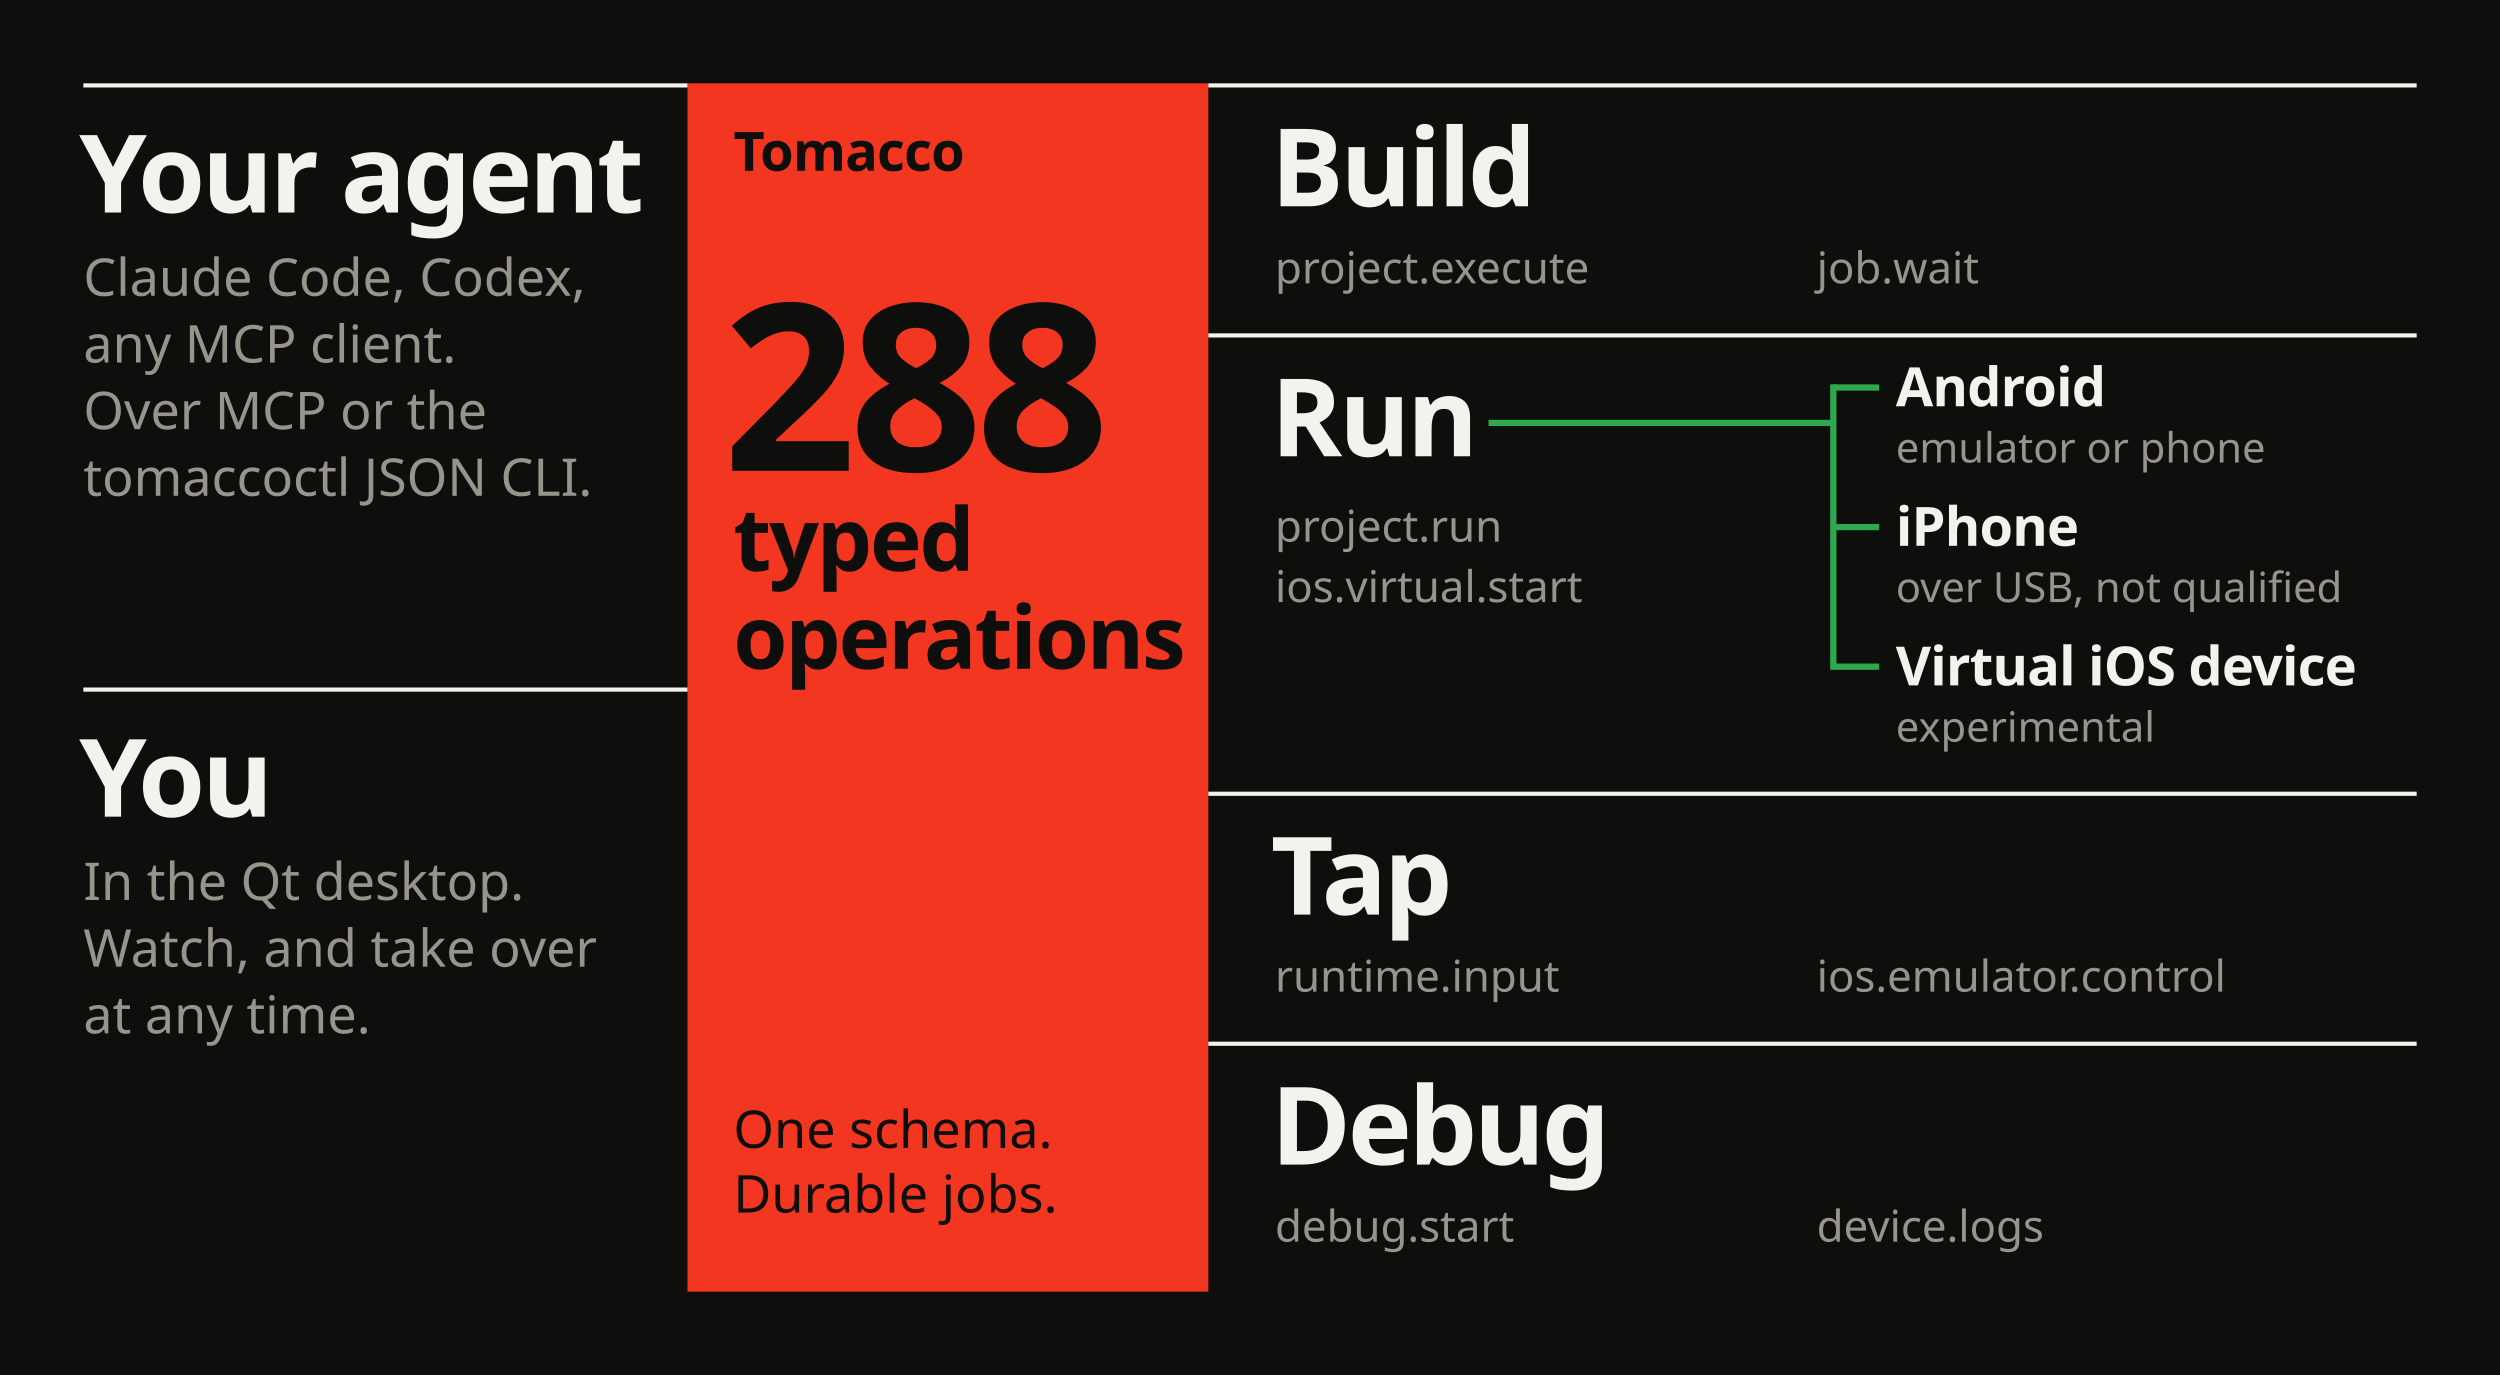
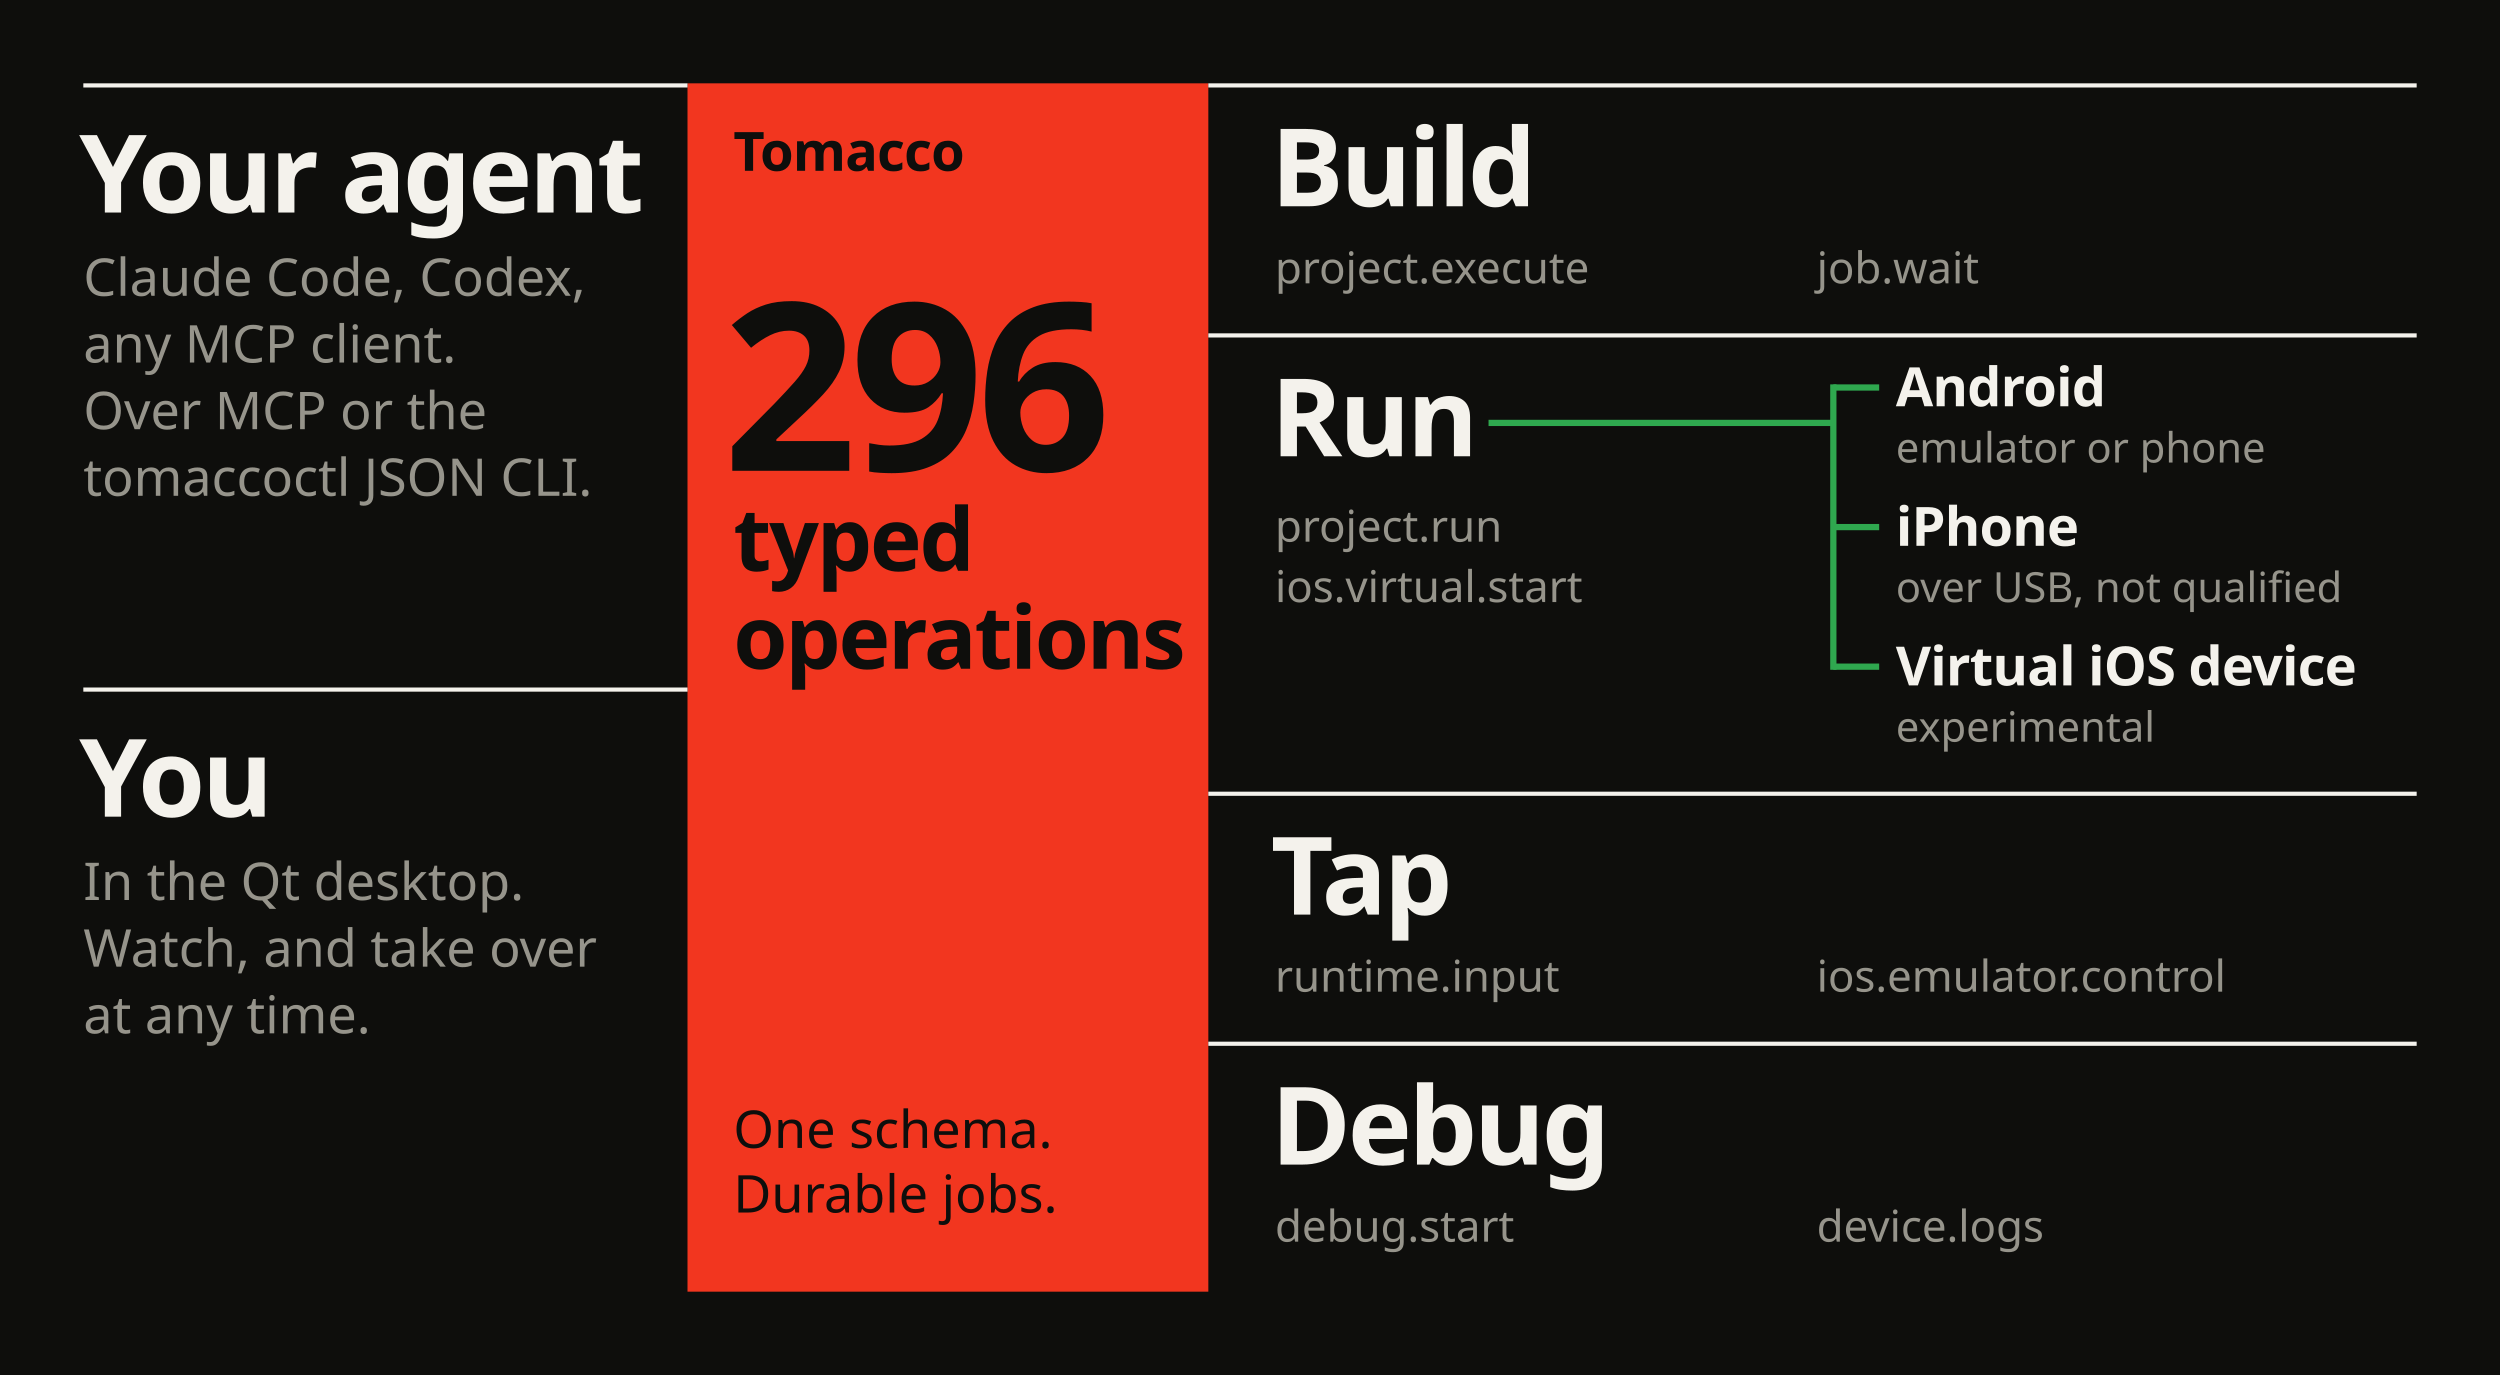
<svg xmlns="http://www.w3.org/2000/svg" width="2400" height="1320" viewBox="0 0 2400 1320">
  <rect width="2400" height="1320" fill="#0E0E0C" />
  <rect x="660" y="80" width="500" height="1160" fill="#F2361F" />
  <text x="704" y="164" font-family="Adwaita Sans" font-size="52" font-weight="700" fill="#0E0E0C" text-anchor="start" letter-spacing="-0.78">Tomacco</text>
-   <text x="694" y="452" font-family="Adwaita Sans" font-size="224" font-weight="800" fill="#0E0E0C" text-anchor="start" letter-spacing="-6.72">288</text>
+   <text x="694" y="452" font-family="Adwaita Sans" font-size="225" font-weight="800" fill="#0E0E0C" text-anchor="start" letter-spacing="-6.75">296</text>
  <text x="704" y="548" font-family="Adwaita Sans" font-size="84" font-weight="700" fill="#0E0E0C" text-anchor="start" letter-spacing="-2.10">typed</text>
  <text x="704" y="642" font-family="Adwaita Sans" font-size="84" font-weight="700" fill="#0E0E0C" text-anchor="start" letter-spacing="-2.10">operations</text>
  <text x="704" y="1102" font-family="Adwaita Sans" font-size="50" font-weight="500" fill="#0E0E0C" text-anchor="start" letter-spacing="0.00">One schema.</text>
  <text x="704" y="1164" font-family="Adwaita Sans" font-size="50" font-weight="500" fill="#0E0E0C" text-anchor="start" letter-spacing="0.00">Durable jobs.</text>
  <polyline points="80,82 660,82" fill="none" stroke="#F4F2EC" stroke-width="4" stroke-linecap="butt" stroke-linejoin="miter" />
  <text x="76" y="204" font-family="Adwaita Sans" font-size="104" font-weight="700" fill="#F4F2EC" text-anchor="start" letter-spacing="-3.12">Your agent</text>
  <text x="80" y="284" font-family="Adwaita Sans" font-size="50" font-weight="400" fill="#96948B" text-anchor="start" letter-spacing="0.00">Claude Code, Codex,</text>
  <text x="80" y="348" font-family="Adwaita Sans" font-size="50" font-weight="400" fill="#96948B" text-anchor="start" letter-spacing="0.00">any MCP client.</text>
  <text x="80" y="412" font-family="Adwaita Sans" font-size="50" font-weight="400" fill="#96948B" text-anchor="start" letter-spacing="0.00">Over MCP or the</text>
  <text x="80" y="476" font-family="Adwaita Sans" font-size="50" font-weight="400" fill="#96948B" text-anchor="start" letter-spacing="0.00">tomaccoctl JSON CLI.</text>
  <polyline points="80,662 660,662" fill="none" stroke="#F4F2EC" stroke-width="4" stroke-linecap="butt" stroke-linejoin="miter" />
  <text x="76" y="784" font-family="Adwaita Sans" font-size="104" font-weight="700" fill="#F4F2EC" text-anchor="start" letter-spacing="-3.12">You</text>
  <text x="80" y="864" font-family="Adwaita Sans" font-size="50" font-weight="400" fill="#96948B" text-anchor="start" letter-spacing="0.00">In the Qt desktop.</text>
  <text x="80" y="928" font-family="Adwaita Sans" font-size="50" font-weight="400" fill="#96948B" text-anchor="start" letter-spacing="0.00">Watch, and take over</text>
  <text x="80" y="992" font-family="Adwaita Sans" font-size="50" font-weight="400" fill="#96948B" text-anchor="start" letter-spacing="0.00">at any time.</text>
  <polyline points="1160,82 2320,82" fill="none" stroke="#F4F2EC" stroke-width="4" stroke-linecap="butt" stroke-linejoin="miter" />
  <text x="1220" y="198" font-family="Adwaita Sans" font-size="104" font-weight="700" fill="#F4F2EC" text-anchor="start" letter-spacing="-3.12">Build</text>
  <text x="1224" y="272" font-family="JetBrainsMono Nerd Font" font-size="42" font-weight="400" fill="#96948B" text-anchor="start" xml:space="preserve">project.execute</text>
  <text x="1744" y="272" font-family="JetBrainsMono Nerd Font" font-size="42" font-weight="400" fill="#96948B" text-anchor="start" xml:space="preserve">job.wait</text>
  <polyline points="1160,322 2320,322" fill="none" stroke="#F4F2EC" stroke-width="4" stroke-linecap="butt" stroke-linejoin="miter" />
  <text x="1220" y="438" font-family="Adwaita Sans" font-size="104" font-weight="700" fill="#F4F2EC" text-anchor="start" letter-spacing="-3.12">Run</text>
  <text x="1224" y="520" font-family="JetBrainsMono Nerd Font" font-size="42" font-weight="400" fill="#96948B" text-anchor="start" xml:space="preserve">project.run</text>
  <text x="1224" y="578" font-family="JetBrainsMono Nerd Font" font-size="42" font-weight="400" fill="#96948B" text-anchor="start" xml:space="preserve">ios.virtual.start</text>
  <polyline points="1160,762 2320,762" fill="none" stroke="#F4F2EC" stroke-width="4" stroke-linecap="butt" stroke-linejoin="miter" />
  <text x="1220" y="878" font-family="Adwaita Sans" font-size="104" font-weight="700" fill="#F4F2EC" text-anchor="start" letter-spacing="-3.12">Tap</text>
  <text x="1224" y="952" font-family="JetBrainsMono Nerd Font" font-size="42" font-weight="400" fill="#96948B" text-anchor="start" xml:space="preserve">runtime.input</text>
  <text x="1744" y="952" font-family="JetBrainsMono Nerd Font" font-size="42" font-weight="400" fill="#96948B" text-anchor="start" xml:space="preserve">ios.emulator.control</text>
  <polyline points="1160,1002 2320,1002" fill="none" stroke="#F4F2EC" stroke-width="4" stroke-linecap="butt" stroke-linejoin="miter" />
  <text x="1220" y="1118" font-family="Adwaita Sans" font-size="104" font-weight="700" fill="#F4F2EC" text-anchor="start" letter-spacing="-3.12">Debug</text>
  <text x="1224" y="1192" font-family="JetBrainsMono Nerd Font" font-size="42" font-weight="400" fill="#96948B" text-anchor="start" xml:space="preserve">debug.start</text>
  <text x="1744" y="1192" font-family="JetBrainsMono Nerd Font" font-size="42" font-weight="400" fill="#96948B" text-anchor="start" xml:space="preserve">device.logs</text>
  <polyline points="1760,372 1804,372" fill="none" stroke="#2FA84F" stroke-width="6" stroke-linecap="butt" stroke-linejoin="miter" />
  <text x="1820" y="390" font-family="Adwaita Sans" font-size="52" font-weight="600" fill="#F4F2EC" text-anchor="start" letter-spacing="-0.78">Android</text>
  <text x="1820" y="444" font-family="Adwaita Sans" font-size="40" font-weight="400" fill="#96948B" text-anchor="start" letter-spacing="0.00">emulator or phone</text>
  <polyline points="1760,506 1804,506" fill="none" stroke="#2FA84F" stroke-width="6" stroke-linecap="butt" stroke-linejoin="miter" />
  <text x="1820" y="524" font-family="Adwaita Sans" font-size="52" font-weight="600" fill="#F4F2EC" text-anchor="start" letter-spacing="-0.78">iPhone</text>
  <text x="1820" y="578" font-family="Adwaita Sans" font-size="40" font-weight="400" fill="#96948B" text-anchor="start" letter-spacing="0.00">over USB, not qualified</text>
  <polyline points="1760,640 1804,640" fill="none" stroke="#2FA84F" stroke-width="6" stroke-linecap="butt" stroke-linejoin="miter" />
  <text x="1820" y="658" font-family="Adwaita Sans" font-size="52" font-weight="600" fill="#F4F2EC" text-anchor="start" letter-spacing="-0.78">Virtual iOS device</text>
  <text x="1820" y="712" font-family="Adwaita Sans" font-size="40" font-weight="400" fill="#96948B" text-anchor="start" letter-spacing="0.00">experimental</text>
  <polyline points="1760,369 1760,643" fill="none" stroke="#2FA84F" stroke-width="6" stroke-linecap="butt" stroke-linejoin="miter" />
  <polyline points="1429,406 1760,406" fill="none" stroke="#2FA84F" stroke-width="6" stroke-linecap="butt" stroke-linejoin="miter" />
</svg>
